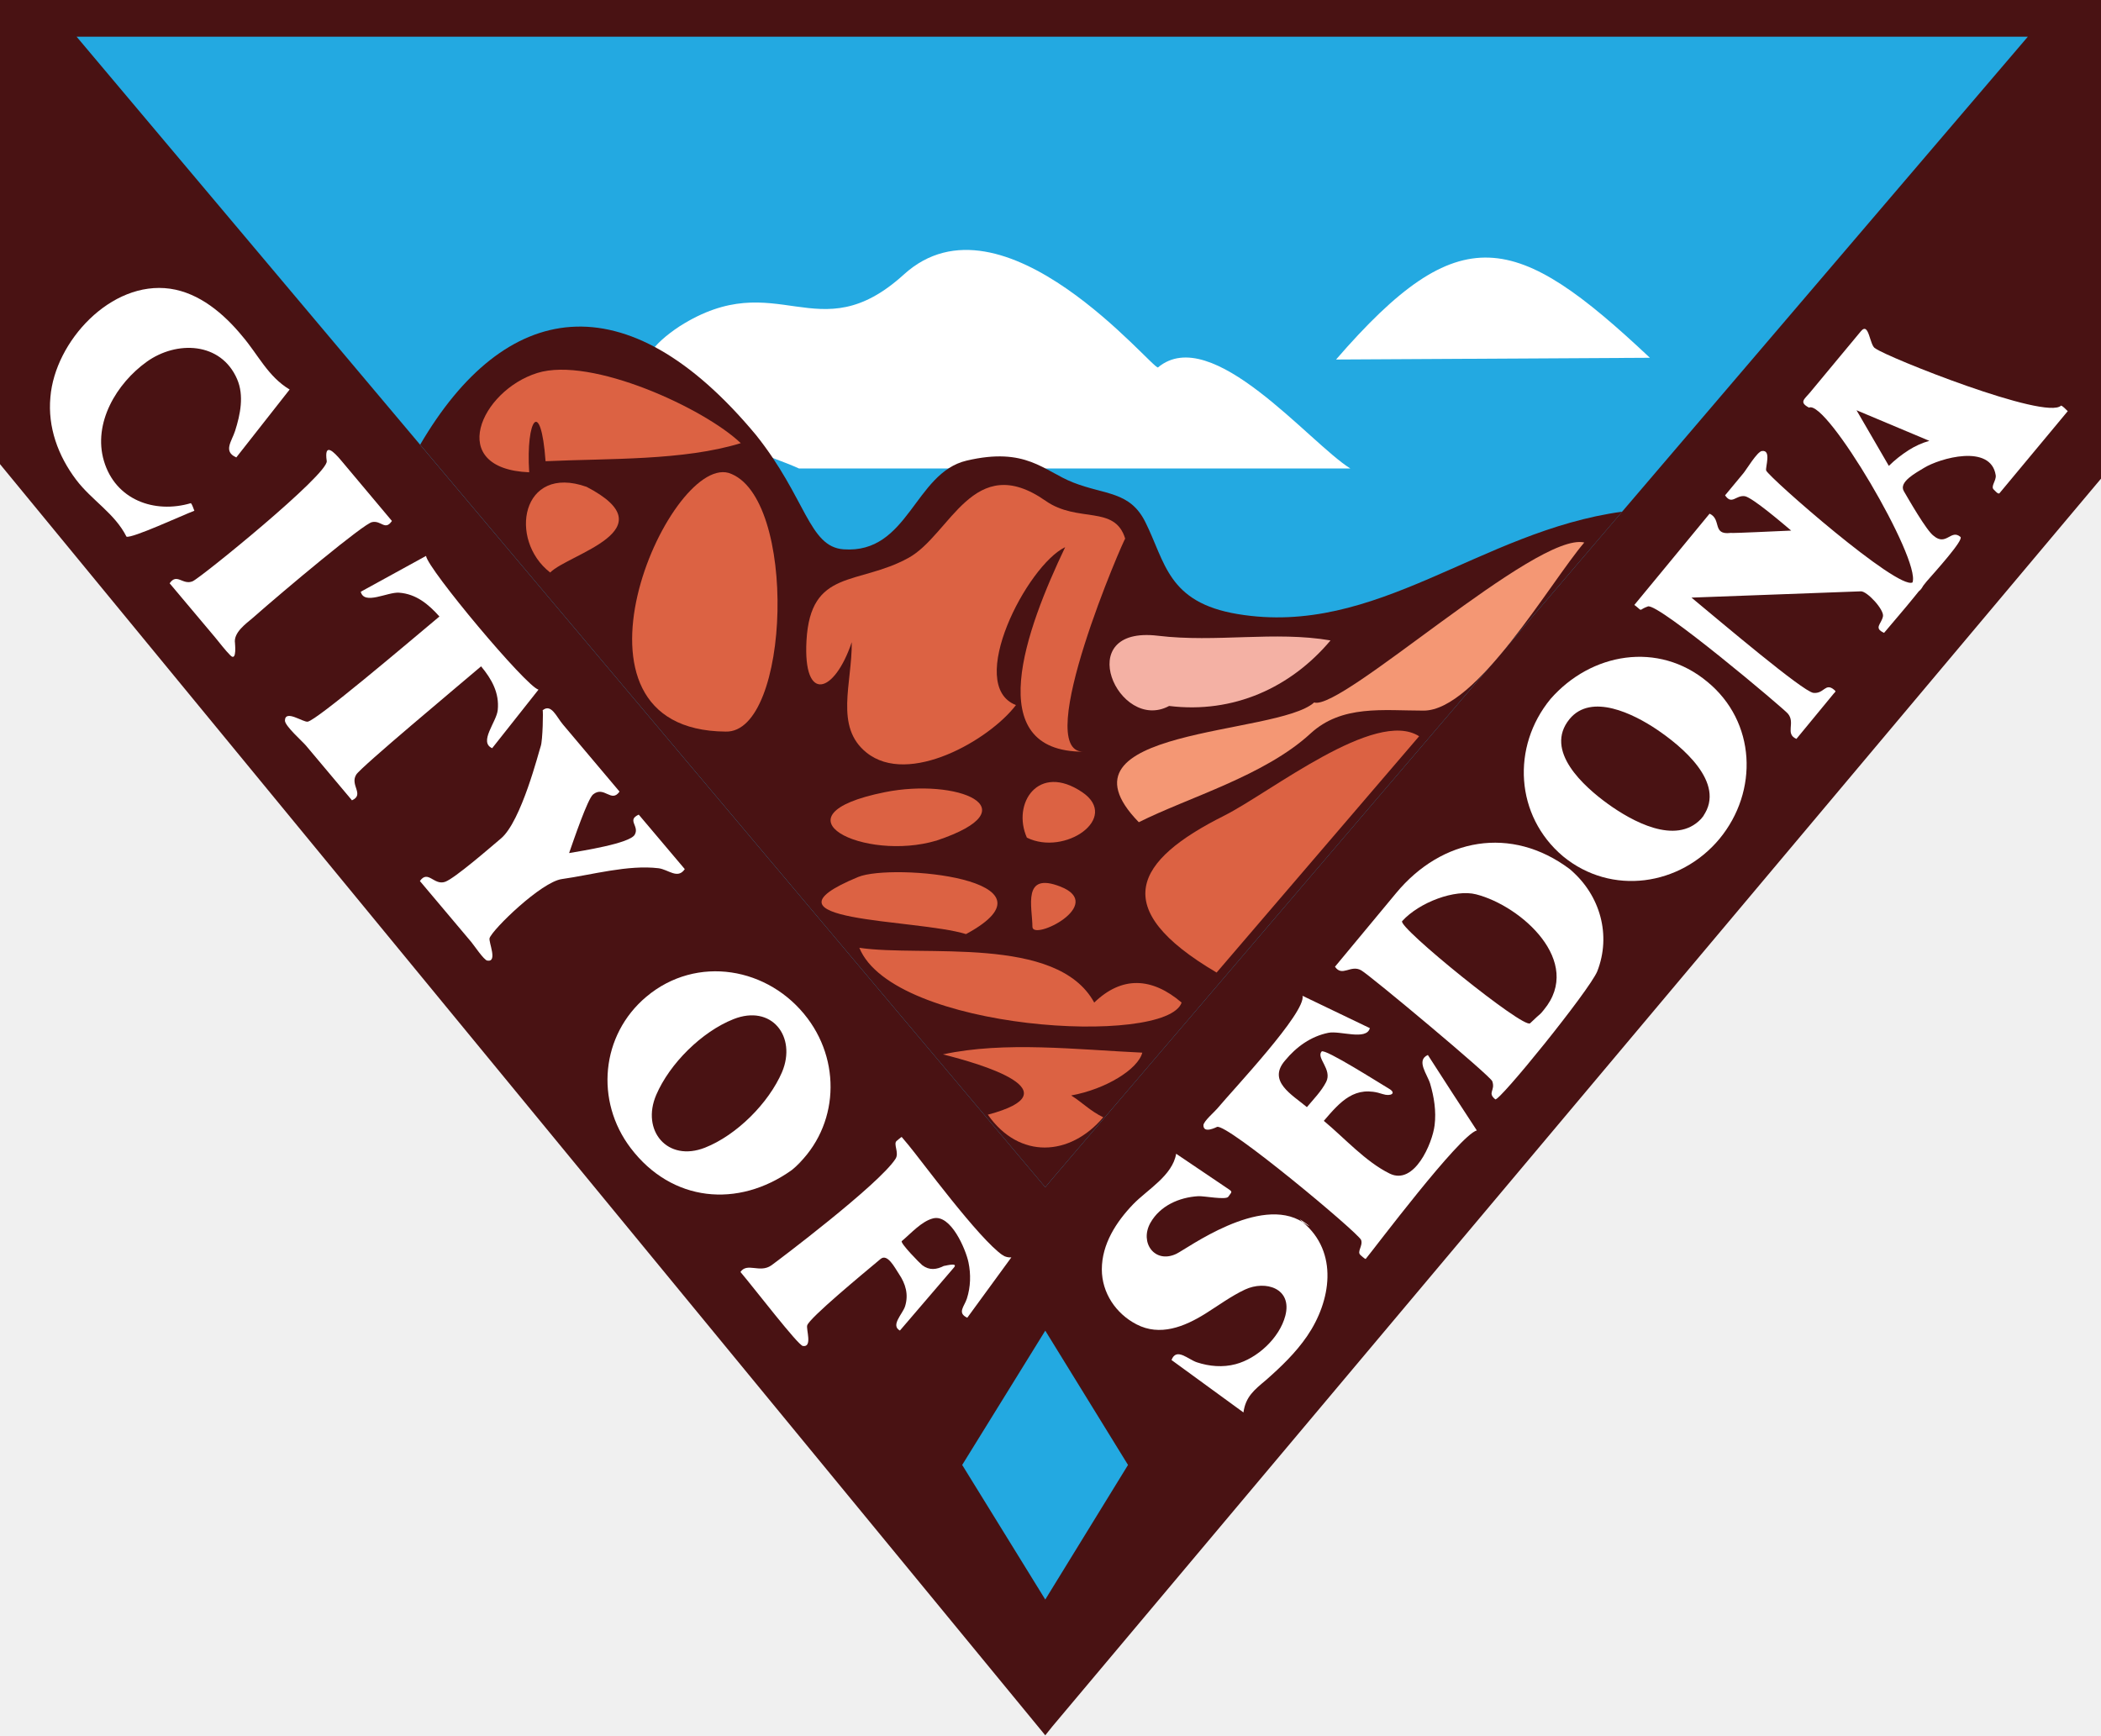
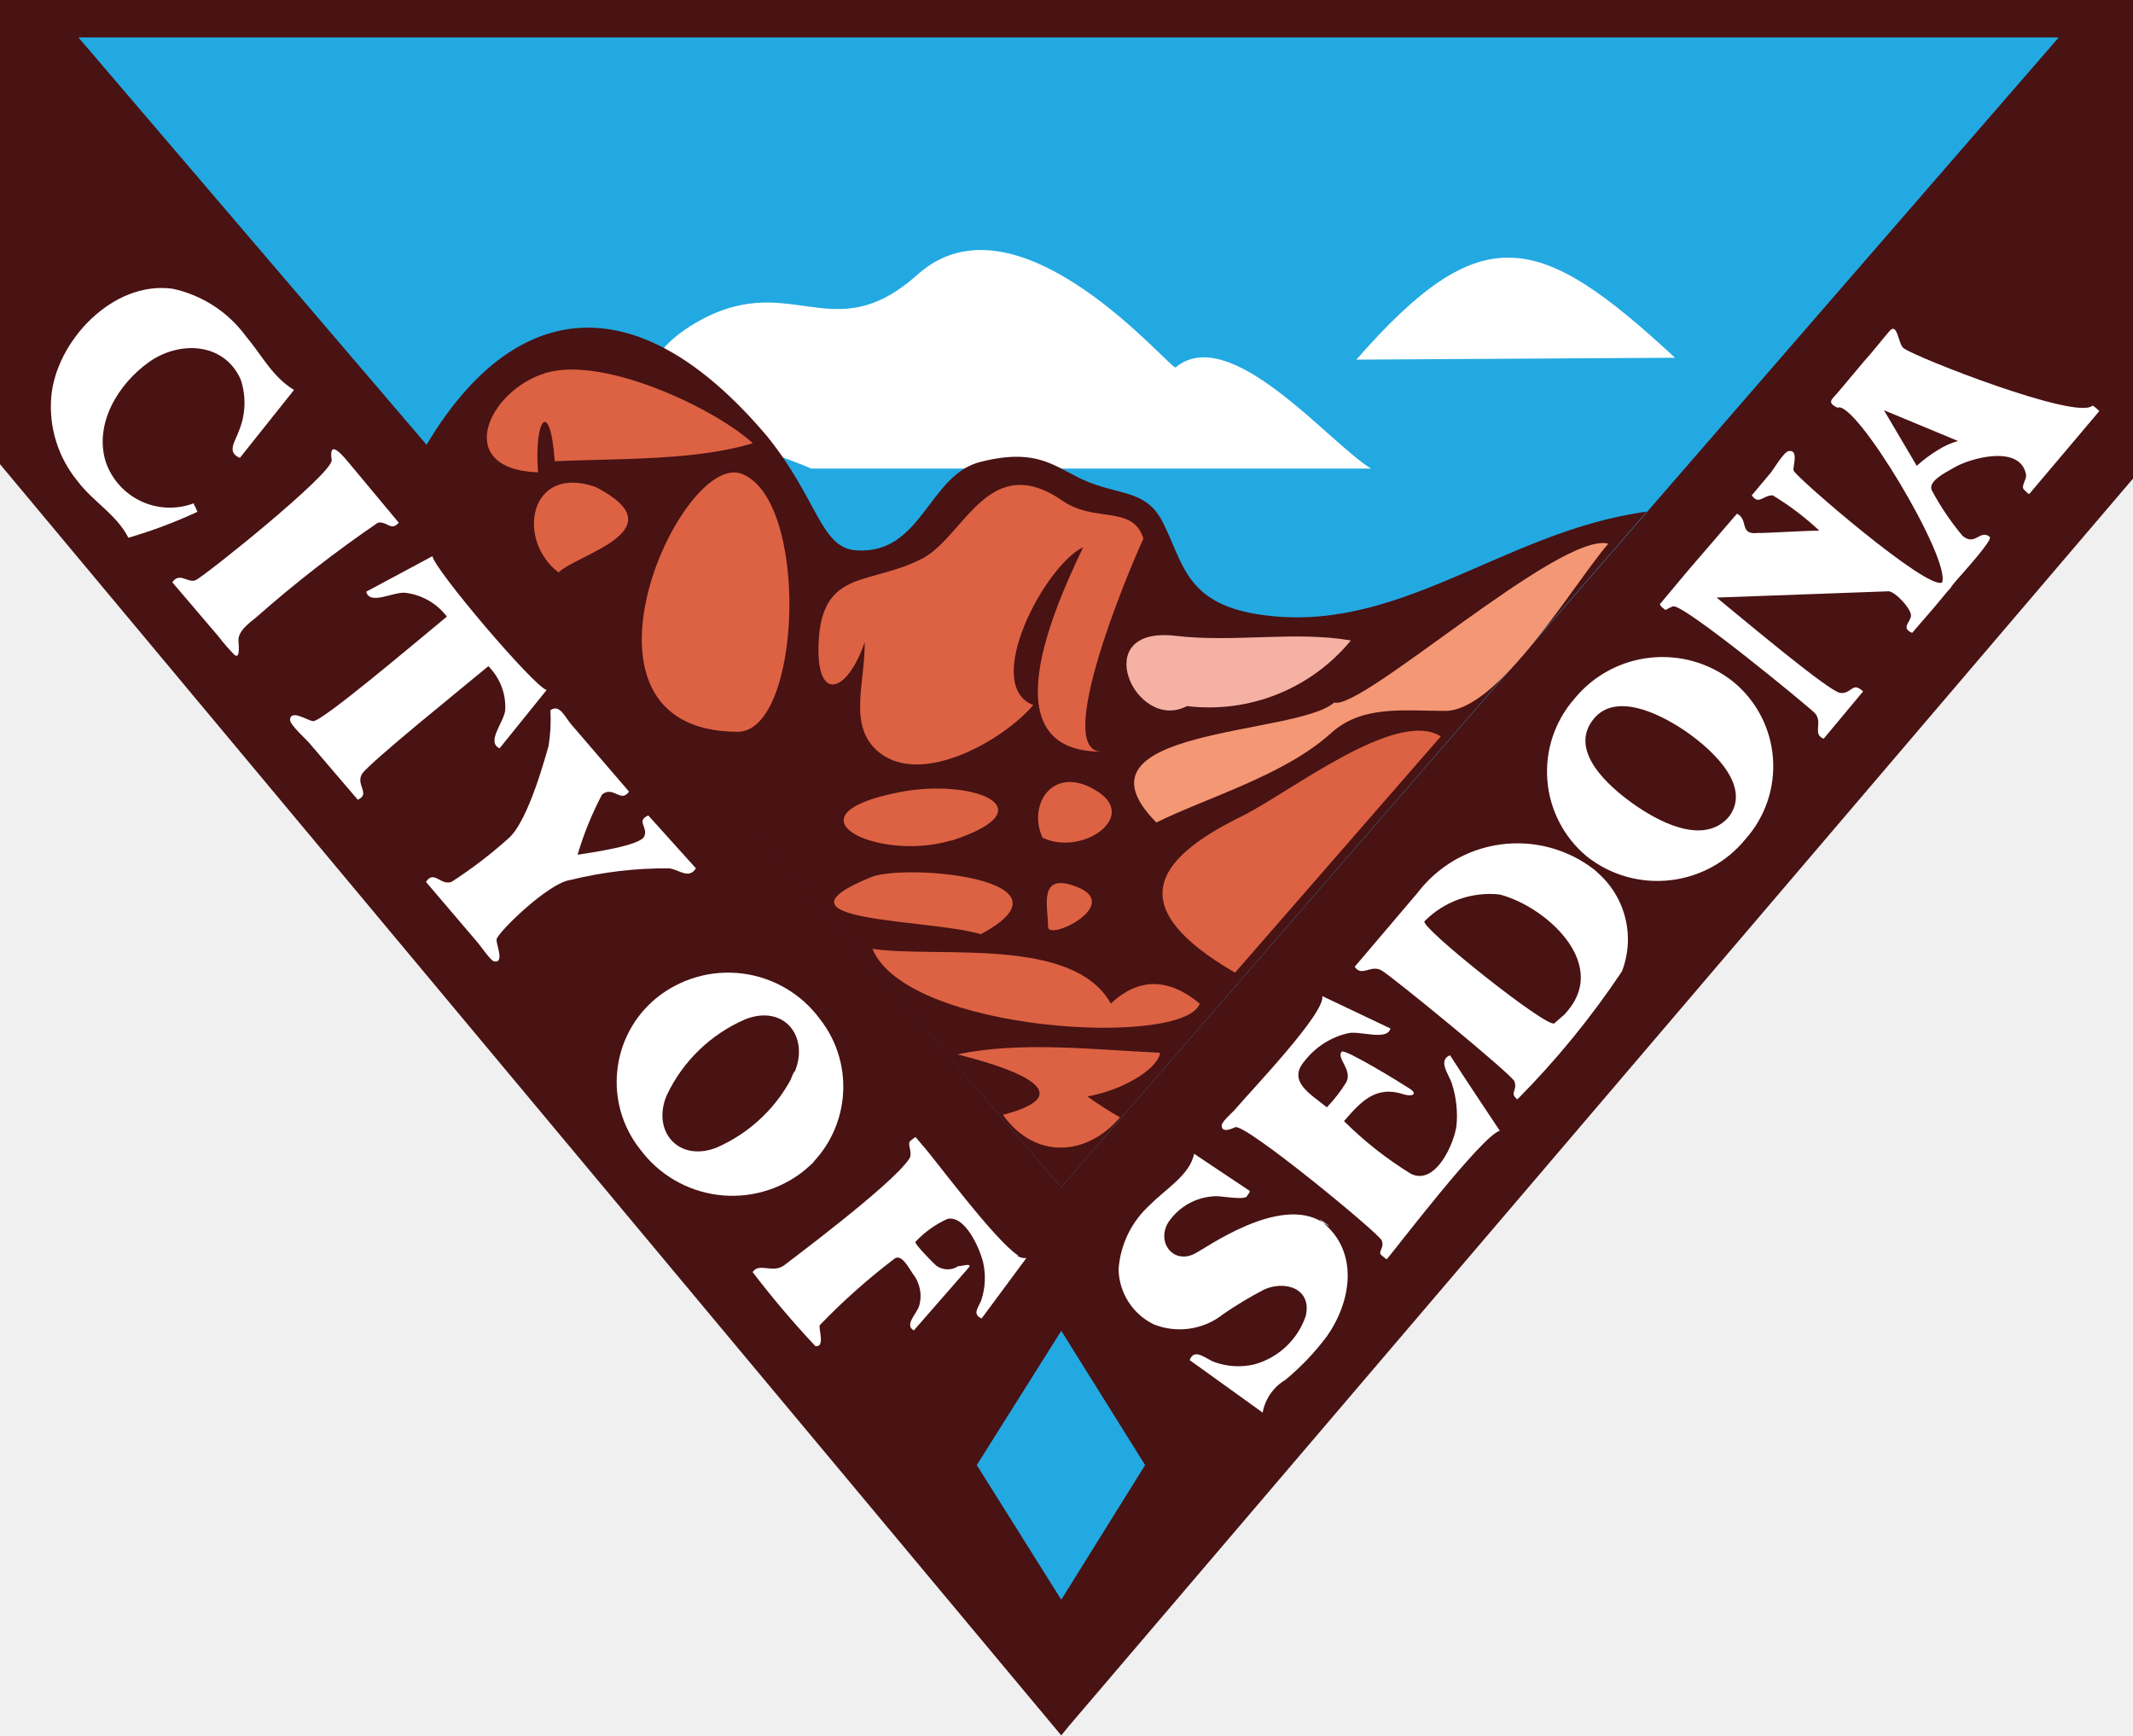
- <svg xmlns="http://www.w3.org/2000/svg" version="1.0" id="Layer_1" x="0px" y="0px" width="101.668px" height="83.985px" viewBox="42.184 0.016 101.668 83.985" enable-background="new 42.184 0.016 101.668 83.985" xml:space="preserve">
-   <g id="Layer_2">
-     <g>
-       <g>
-         <polygon fill="#23A9E1" points="43.242,0.721 92.765,59.071 142.089,1.074    " />
-       </g>
-       <g>
-         <path fill="#FFFFFF" d="M122.023,17.332c-5.062,0.028-10.124,0.056-15.187,0.084C112.837,10.485,115.533,11.226,122.023,17.332L122.023,17.332z" />
-       </g>
-       <g>
-         <path fill="#FFFFFF" d="M80.849,22.69c8.896,0,17.786,0,26.68,0c-1.984-1.233-6.708-7.059-9.308-4.893 c-0.212,0.178-7.505-8.848-12.296-4.499c-4.179,3.799-6.12-0.498-10.857,2.511C69.669,19.379,78.188,21.484,80.849,22.69 L80.849,22.69z" />
-       </g>
-       <path fill="#491213" d="M93.104,0.016h-50.92v22.463l50.581,61.522l0.339-0.424l50.748-60.395V0.016H93.104z M93.104,57.068 l-0.339,0.409L45.892,1.793h47.211h47.208L93.104,57.068z" />
-       <path fill="#491213" d="M92.765,57.477l0.339-0.409L120.68,24.78c-6.913,0.949-11.864,6.077-18.604,4.956 c-3.396-0.564-3.498-2.514-4.47-4.456c-0.746-1.493-1.937-1.303-3.486-1.91c-1.442-0.565-2.277-1.738-5.162-1.061 c-2.528,0.593-2.808,4.518-5.952,4.293c-1.689-0.121-1.812-2.497-4.244-5.539c-6.302-7.571-12.158-6.523-16.247,0.475 L92.765,57.477z" />
-       <g>
-         <polygon fill="#23A9E1" points="88.745,70.916 92.765,64.416 96.769,70.916 92.765,77.43    " />
-       </g>
-       <g>
-         <g>
-           <path fill="#FFFFFF" d="M65.464,32.265c0.513,0.618,0.891,1.284,0.806,2.116c-0.059,0.579-0.936,1.55-0.27,1.846 c0.747-0.945,1.495-1.889,2.242-2.834c-0.603-0.151-5.365-5.848-5.442-6.472c-1.053,0.578-2.106,1.156-3.159,1.734 c0.164,0.661,1.294,0.005,1.854,0.046c0.828,0.06,1.425,0.56,1.953,1.152c-1.729,1.449-5.932,5.017-6.374,5.09 c-0.227,0.036-1.089-0.601-1.102-0.056c-0.006,0.262,0.853,1.014,1.015,1.21c0.743,0.884,1.485,1.769,2.229,2.653 c0.619-0.282-0.11-0.732,0.205-1.243C59.654,37.133,64.323,33.24,65.464,32.265L65.464,32.265z" />
-         </g>
-         <g>
-           <path fill="#FFFFFF" d="M60.191,25.285c0.443-0.095,0.624,0.434,0.958-0.056c-0.815-0.973-1.633-1.945-2.448-2.917 c-0.371-0.442-0.841-0.916-0.706,0.018c0.089,0.63-6.113,5.664-6.493,5.82c-0.479,0.197-0.758-0.417-1.109,0.097 c0.731,0.869,1.461,1.739,2.193,2.608c0.246,0.292,0.477,0.612,0.747,0.882c0.339,0.339,0.208-0.672,0.224-0.585 c-0.091-0.513,0.527-0.948,0.855-1.228C55.956,28.563,59.809,25.336,60.191,25.285z" />
-         </g>
-         <g>
-           <path fill="#FFFFFF" d="M51.42,24.368c-1.768,0.523-3.65-0.164-4.207-2.042c-0.543-1.835,0.614-3.757,2.071-4.801 c1.438-1.032,3.589-0.97,4.373,0.838c0.346,0.799,0.157,1.706-0.095,2.502c-0.16,0.506-0.597,1,0.057,1.289 c0.859-1.096,1.721-2.19,2.581-3.286c-1.056-0.633-1.519-1.683-2.301-2.595c-0.882-1.071-2.063-2.079-3.481-2.284 c-2.87-0.406-5.574,2.556-5.795,5.245c-0.137,1.457,0.374,2.848,1.246,4.001c0.75,0.994,1.867,1.623,2.435,2.754 c0.262,0.095,2.705-1.033,3.286-1.255C51.538,24.623,51.501,24.459,51.42,24.368C50.659,24.594,51.42,24.368,51.42,24.368z" />
-         </g>
-         <g>
-           <path fill="#FFFFFF" d="M90.72,60.777c-1.15-0.768-4.025-4.689-4.573-5.341c-0.107-0.13-0.219-0.261-0.329-0.392 c-0.011-0.015-0.283,0.225-0.246,0.19c-0.173,0.146,0.135,0.573-0.052,0.864c-0.793,1.24-5.758,4.982-6.016,5.163 c-0.556,0.384-1.164-0.159-1.489,0.315c0.719,0.854,2.78,3.543,3.02,3.582c0.479,0.078,0.147-0.814,0.211-1 c0.123-0.369,2.633-2.445,3.549-3.211c0.336-0.281,0.688,0.426,0.888,0.723c0.327,0.484,0.475,1,0.298,1.568 c-0.116,0.37-0.717,0.92-0.25,1.174c0.619-0.723,2.361-2.754,2.613-3.049c0.252-0.293-0.566-0.037-0.469-0.087 c-0.37,0.19-0.719,0.235-1.063-0.028c-0.096-0.07-1.089-1.082-0.99-1.166c0.432-0.36,0.959-0.963,1.518-1.1 c0.862-0.213,1.582,1.516,1.709,2.129c0.121,0.578,0.104,1.186-0.076,1.75c-0.124,0.387-0.487,0.696,0.018,0.93 c0.713-0.974,1.423-1.945,2.132-2.92C90.974,60.88,90.842,60.848,90.72,60.777C90.593,60.692,90.859,60.847,90.72,60.777z" />
-         </g>
-         <g>
-           <path fill="#FFFFFF" d="M80.496,56.646c2.205-1.855,2.481-5.053,0.769-7.339c-1.867-2.489-5.371-3.096-7.804-1.052 c-2.204,1.854-2.489,5.047-0.758,7.325C74.694,58.201,77.902,58.498,80.496,56.646C81.652,55.671,80.397,56.716,80.496,56.646z M80.031,51.893c-0.647,1.51-2.201,3.063-3.732,3.667c-1.818,0.715-3.1-0.827-2.36-2.553c0.65-1.516,2.203-3.057,3.737-3.666 C79.528,48.606,80.742,50.187,80.031,51.893C79.65,52.783,80.102,51.724,80.031,51.893z" />
-         </g>
-         <g>
-           <path fill="#FFFFFF" d="M74.052,42.037c0.475,0.06,0.926,0.55,1.269,0.042c-0.741-0.879-1.483-1.758-2.228-2.637 c-0.595,0.269,0.047,0.549-0.194,0.971c-0.244,0.427-2.56,0.781-3.176,0.89c0.224-0.644,0.896-2.615,1.157-2.835 c0.544-0.445,0.883,0.432,1.283-0.141c-0.915-1.084-1.829-2.169-2.743-3.253c-0.311-0.366-0.56-1.028-0.98-0.68 c0.038-0.031,0.006,1.472-0.089,1.733c-0.086,0.236-0.936,3.638-1.926,4.47c-0.493,0.414-2.237,1.934-2.702,2.097 c-0.541,0.189-0.825-0.598-1.22-0.038c0.83,0.986,1.661,1.971,2.491,2.957c0.125,0.148,0.602,0.863,0.767,0.893 c0.521,0.094,0.06-0.893,0.113-1.086c0.15-0.431,2.5-2.719,3.497-2.859C70.832,42.356,72.571,41.859,74.052,42.037 C74.391,42.079,73.7,41.994,74.052,42.037z" />
-         </g>
-       </g>
-       <g>
-         <path fill="#DC6243" d="M67.792,22.874c-4.043-0.167-2.352-3.954,0.395-4.808c2.611-0.813,8.089,1.717,9.843,3.398 c-2.782,0.855-6.386,0.732-9.446,0.874C68.357,19.218,67.625,20.306,67.792,22.874L67.792,22.874z" />
-       </g>
-       <g>
-         <path fill="#DC6243" d="M68.807,27.724c-2.04-1.579-1.396-5.266,1.763-4.146C74.575,25.662,69.714,26.817,68.807,27.724 C68.807,27.724,68.849,27.682,68.807,27.724z" />
-       </g>
-       <g>
-         <path fill="#DC6243" d="M77.295,35.423c-8.62-0.071-2.792-13.322,0.141-12.521C80.809,23.975,80.431,35.524,77.295,35.423 L77.295,35.423z" />
-       </g>
-       <g>
-         <path fill="#DC6243" d="M83.401,31.094c-0.84,2.501-2.36,2.968-2.191-0.07c0.193-3.503,2.479-2.662,4.93-4.004 c2.04-1.119,3.139-5.214,6.641-2.765c1.562,1.093,3.353,0.179,3.852,1.833c-0.025-0.084-4.545,10.308-2.031,10.308 c-4.961,0-2.772-5.922-0.874-9.899c-1.847,0.885-4.842,6.688-2.382,7.643c-1.281,1.686-5.194,3.945-7.234,2.298 C82.558,35.189,83.418,33.113,83.401,31.094L83.401,31.094z" />
-       </g>
-       <g>
-         <path fill="#DC6243" d="M87.505,40.697c-3.489,1.046-8.122-1.207-2.51-2.34C88.478,37.653,92.182,39.135,87.505,40.697 C87.646,40.655,87.377,40.74,87.505,40.697z" />
-       </g>
-       <g>
-         <path fill="#DC6243" d="M91.875,40.556c-0.736-1.658,0.562-3.635,2.68-2.199C96.402,39.609,93.704,41.463,91.875,40.556 L91.875,40.556z" />
-       </g>
-       <g>
-         <path fill="#DC6243" d="M88.929,45.224c-2.411-0.747-10.537-0.561-5.218-2.764C85.351,41.781,93.865,42.558,88.929,45.224 L88.929,45.224z" />
-       </g>
-       <g>
-         <path fill="#DC6243" d="M92.144,44.871c-0.007-0.96-0.512-2.679,1.354-1.946C95.733,43.804,92.144,45.576,92.144,44.871 C92.144,44.871,92.144,44.702,92.144,44.871z" />
-       </g>
-       <g>
-         <path fill="#DC6243" d="M99.363,48.538c-1.437-1.227-2.891-1.295-4.229,0c-1.795-3.293-8.318-2.19-11.366-2.651 C85.406,49.916,98.632,50.667,99.363,48.538L99.363,48.538z" />
-       </g>
-       <g>
-         <path fill="#DC6243" d="M97.46,50.962c-3.151-0.146-6.671-0.563-9.646,0.084c1.86,0.466,6.396,1.795,2.172,2.918 c1.516,2.168,3.974,2.029,5.584,0.127c-0.654-0.322-1.01-0.719-1.552-1.057C95.69,52.731,97.252,51.767,97.46,50.962 L97.46,50.962z" />
-       </g>
-       <g>
-         <path fill="#DC6243" d="M101.056,47.085c-5.288-3.112-3.95-5.427,0.354-7.586c2.254-1.131,7.323-5.208,9.446-3.85 C107.589,39.461,104.322,43.273,101.056,47.085L101.056,47.085z" />
-       </g>
-       <g>
-         <path fill="#F49774" d="M97.291,39.809c-4.479-4.601,6.688-4.178,8.486-5.796c1.312,0.437,10.769-8.283,13.071-7.741 c-1.655,1.941-5.22,8.136-7.774,8.136c-1.965,0-3.95-0.292-5.473,1.107C103.378,37.563,99.694,38.605,97.291,39.809 L97.291,39.809z" />
-       </g>
-       <g>
-         <path fill="#F4B1A4" d="M98.758,34.183c-2.453,1.319-4.772-3.907-0.537-3.398c2.813,0.338,5.662-0.237,8.348,0.226 C104.642,33.302,101.863,34.564,98.758,34.183L98.758,34.183z" />
-       </g>
-       <g>
-         <g>
-           <path fill="#FFFFFF" d="M111.39,52.466c0.191,0.648,0.299,1.332,0.215,2.009c-0.106,0.873-0.979,2.925-2.173,2.34 c-1.169-0.573-2.194-1.728-3.188-2.552c0.802-0.936,1.507-1.749,2.854-1.295c0.37,0.123,0.688-0.036,0.299-0.262 c-0.404-0.234-3.113-1.965-3.261-1.799c-0.271,0.311,0.528,0.867,0.221,1.473c-0.229,0.447-0.609,0.834-0.932,1.219 c-0.72-0.607-1.923-1.253-1.057-2.256c0.542-0.66,1.25-1.172,2.098-1.342c0.565-0.114,1.841,0.389,2.006-0.225 c-1.087-0.521-2.172-1.044-3.258-1.565c0.177,0.799-3.349,4.525-4.131,5.463c-0.113,0.138-0.658,0.609-0.664,0.798 c-0.009,0.429,0.622,0.097,0.657,0.084c0.485-0.181,6.815,5.108,6.973,5.471c0.1,0.281-0.221,0.574-0.029,0.731 c-0.011-0.01,0.229,0.217,0.253,0.185c0.392-0.468,4.522-5.976,5.374-6.217c-0.794-1.215-1.588-2.431-2.368-3.651 C110.689,51.333,111.26,52.024,111.39,52.466z" />
-         </g>
-         <g>
-           <path fill="#FFFFFF" d="M105.229,59.169c-2.077-1.34-5.596,1.279-6.125,1.531c-1.039,0.491-1.789-0.543-1.251-1.502 c0.469-0.83,1.394-1.234,2.311-1.289c0.276-0.018,1.35,0.197,1.459,0.025c0.13-0.202,0.228-0.221,0.042-0.346 c-0.856-0.578-1.712-1.155-2.567-1.733c-0.176,1.056-1.385,1.728-2.076,2.44c-0.822,0.854-1.52,1.931-1.52,3.156 c0,1.135,0.679,2.143,1.677,2.66c1.136,0.592,2.317,0.116,3.324-0.511c0.627-0.392,1.254-0.856,1.924-1.171 c0.996-0.467,2.304-0.062,1.953,1.27c-0.282,1.073-1.352,2.062-2.405,2.34c-0.616,0.164-1.27,0.109-1.872-0.09 c-0.432-0.142-0.993-0.734-1.229-0.111c1.161,0.847,2.32,1.691,3.481,2.537c0.104-0.76,0.522-1.09,1.086-1.563 c0.735-0.646,1.438-1.319,1.994-2.13C106.593,62.99,106.972,60.621,105.229,59.169z" />
-         </g>
-         <g>
-           <path fill="#FFFFFF" d="M105.229,59.169C106.154,59.767,104.638,58.675,105.229,59.169L105.229,59.169z" />
-         </g>
-         <g>
-           <path fill="#FFFFFF" d="M134.462,21.855C134.455,21.859,134.455,21.859,134.462,21.855L134.462,21.855z" />
-         </g>
-         <g>
-           <path fill="#FFFFFF" d="M141.92,19.645c-0.729,0.729-8.42-2.341-8.982-2.764c-0.29-0.116-0.3-1.321-0.705-0.833 c-0.403,0.488-0.81,0.976-1.216,1.463c-0.418,0.505-0.837,1.009-1.256,1.513c-0.26,0.314-0.537,0.458-0.038,0.72 c0.837-0.419,5.417,7.346,5.008,8.461c-0.725,0.376-6.915-5.057-7.081-5.415c-0.052-0.146,0.273-1.021-0.211-0.945 c-0.229,0.036-0.743,0.896-0.889,1.072c-0.297,0.357-0.592,0.715-0.889,1.072c0.332,0.485,0.517-0.021,0.959,0.042 c0.383,0.077,1.844,1.331,2.24,1.664c-0.725,0.027-2.685,0.131-2.934,0.113c-0.903,0.112-0.422-0.663-1.015-0.931 c-0.76,0.922-1.521,1.843-2.277,2.764c-0.441,0.536-0.885,1.072-1.326,1.607c-0.054,0.065-0.047,0.032,0.05,0.112 c0.33,0.273,0.104,0.168,0.568,0.006c0.506-0.177,6.559,4.931,6.776,5.19c0.377,0.45-0.154,0.975,0.411,1.221 c0.6-0.728,1.197-1.457,1.798-2.184c0.091-0.11,0.141-0.1,0.021-0.198c-0.427-0.353-0.476,0.212-1.002,0.154 c-0.533-0.089-4.395-3.369-5.895-4.61c1.821-0.068,7.291-0.271,8.198-0.304c0.301-0.011,1.14,0.896,1.068,1.216 c-0.081,0.378-0.463,0.558,0.054,0.794c0.479-0.575,0.985-1.149,1.456-1.734l0,0l0.228-0.282 c0.076-0.052,0.146-0.145,0.21-0.265l0.168-0.211c0.425-0.485,1.8-2.006,1.635-2.15c-0.461-0.4-0.685,0.466-1.298-0.054 c-0.348-0.249-1.223-1.788-1.443-2.162c-0.264-0.449,0.608-0.897,0.964-1.119c0.776-0.482,3.247-1.183,3.482,0.348 c0.04,0.258-0.271,0.55-0.084,0.704c0.044,0.037,0.204,0.242,0.27,0.163c0.163-0.197,2.361-2.843,3.301-3.969 C142.146,19.832,142.037,19.69,141.92,19.645z M134.546,21.801C134.623,21.752,134.699,21.703,134.546,21.801 c-0.051,0.032-0.074,0.047-0.084,0.054c0.014-0.008,0.047-0.03,0.082-0.052c-0.345,0.22-0.668,0.473-0.958,0.761 c-0.521-0.897-1.044-1.795-1.564-2.693c1.178,0.491,2.353,0.985,3.524,1.481C135.192,21.45,134.855,21.605,134.546,21.801z" />
-         </g>
-         <g>
-           <path fill="#FFFFFF" d="M124.801,33.012c-2.375-1.979-5.63-1.404-7.586,0.832c-1.903,2.312-1.712,5.663,0.604,7.615 c2.34,1.926,5.671,1.438,7.572-0.846C127.29,38.31,127.16,34.945,124.801,33.012z M124.52,39.626 c-0.019,0.02-0.024,0.027-0.025,0.027c-1.232,1.292-3.358,0.096-4.506-0.731c-1.146-0.829-3.11-2.57-1.855-4.104 c1.056-1.287,3.124-0.231,4.191,0.482c1.199,0.803,3.411,2.596,2.275,4.216C124.674,39.426,124.726,39.368,124.52,39.626z" />
-         </g>
-         <g>
-           <path fill="#FFFFFF" d="M124.801,33.012C125.972,33.971,124.548,32.801,124.801,33.012L124.801,33.012z" />
-         </g>
-         <g>
-           <path fill="#FFFFFF" d="M124.492,39.653c0.009-0.01,0.018-0.018,0.025-0.027c0.029-0.037,0.057-0.073,0.08-0.11 C124.549,39.577,124.488,39.653,124.492,39.653z" />
-         </g>
-         <g>
-           <path fill="#FFFFFF" d="M118.209,42.136c0.111,0.094,0.272,0.224-0.063-0.057c-2.835-2.127-6.193-1.504-8.401,1.157 c-0.988,1.189-1.977,2.378-2.961,3.567c0.351,0.512,0.763-0.118,1.272,0.176c0.437,0.25,6.244,5.101,6.339,5.366 c0.164,0.458-0.255,0.548,0.145,0.875c0.172,0.143,4.536-5.245,4.935-6.191C120.164,45.274,119.614,43.351,118.209,42.136z M116.891,48.89c-0.24,0.296-0.044,0.054-0.665,0.65c-0.306,0.293-6.438-4.675-6.191-4.944c0.835-0.918,2.566-1.556,3.576-1.297 C115.801,43.859,118.824,46.559,116.891,48.89z" />
-         </g>
-       </g>
-     </g>
-   </g>
+ <svg xmlns="http://www.w3.org/2000/svg" width="102" height="83" viewBox="0 0 102 83">
+   <defs />
+   <path fill="#23a9e1" d="M1.06.7l49.69 57.66 49.48-57.31L1.06.7z" />
+   <path fill="#fff" d="M80.1 17.11l-15.24.09c6-6.85 8.73-6.12 15.24-.09zM38.79 22.41h26.77c-2-1.22-6.73-7-9.34-4.84-.21.18-7.53-8.74-12.34-4.44-4.19 3.75-6.14-.5-10.89 2.48-5.42 3.53 3.13 5.61 5.8 6.8z" />
+   <path fill="#491213" d="M51.09 0H0v22.2L50.75 83l.34-.42L102 22.89V0zm0 56.38l-.34.41-47-55h94.7z" />
+   <path fill="#491213" d="M50.75 56.79l.34-.41 27.66-31.91c-6.93.94-11.9 6-18.66 4.9-3.41-.56-3.51-2.48-4.49-4.4-.75-1.48-1.94-1.29-3.49-1.89s-2.29-1.72-5.18-1c-2.54.59-2.82 4.47-6 4.24-1.7-.12-1.82-2.46-4.26-5.47-6.33-7.48-12.2-6.45-16.3.47z" />
+   <path fill="#23a9e1" d="M46.71 70.07l4.04-6.42 4.01 6.42-4.01 6.44-4.04-6.44z" />
+   <path fill="#fff" d="M23.36 31.87a2.75 2.75 0 01.8 2.09c-.05.57-.93 1.53-.27 1.83L26.14 33c-.6-.15-5.38-5.78-5.46-6.4l-3.17 1.7c.17.66 1.3 0 1.86.05a2.93 2.93 0 012 1.14c-1.73 1.43-5.95 5-6.39 5-.23 0-1.09-.6-1.11-.06 0 .26.86 1 1 1.2l2.24 2.62c.62-.28-.11-.72.2-1.23s4.92-4.22 6.07-5.18zM18.07 25c.44-.09.62.43 1 0l-2.5-3c-.37-.43-.84-.9-.71 0 .09.62-6.13 5.6-6.51 5.75s-.76-.41-1.11.1l2.2 2.58a10.15 10.15 0 00.75.87c.34.33.2-.67.22-.58-.09-.51.53-.94.86-1.21a59.09 59.09 0 015.8-4.51zM9.27 24.07a3.24 3.24 0 01-4.22-2c-.55-1.82.61-3.71 2.07-4.75s3.6-.95 4.39.83a3.51 3.51 0 01-.09 2.47c-.17.5-.6 1 .05 1.28l2.59-3.25C13 18 12.54 17 11.75 16.07a5.87 5.87 0 00-3.49-2.26c-2.88-.4-5.59 2.53-5.81 5.18A5.61 5.61 0 003.7 23c.75 1 1.87 1.6 2.44 2.72a23.64 23.64 0 003.3-1.24 2 2 0 00-.17-.36zM48.69 60.05c-1.15-.76-4-4.64-4.58-5.28l-.33-.39a2.26 2.26 0 00-.25.19c-.17.14.14.57-.05.85-.8 1.23-5.78 4.93-6 5.11-.56.38-1.17-.16-1.49.31a45.54 45.54 0 003 3.54c.48.08.15-.81.21-1a30.94 30.94 0 013.56-3.17c.34-.28.69.42.89.71a1.71 1.71 0 01.3 1.55c-.12.37-.72.91-.25 1.16l2.62-3c.25-.29-.57 0-.47-.09a.93.93 0 01-1.07 0c-.09-.07-1.09-1.07-1-1.15a4.78 4.78 0 011.52-1.09c.87-.21 1.59 1.5 1.72 2.11a3.39 3.39 0 01-.08 1.73c-.12.38-.49.69 0 .92l2.14-2.89a.73.73 0 01-.41-.09c-.1-.08.16.04.02-.03zM38.44 56a5.24 5.24 0 00.77-7.26 5.45 5.45 0 00-7.83-1 5.19 5.19 0 00-.76 7.24A5.49 5.49 0 0038.44 56c1.16-1-.1 0 0 0zM38 51.27a7.41 7.41 0 01-3.74 3.62c-1.83.71-3.11-.81-2.37-2.52a7.39 7.39 0 013.75-3.62c1.86-.73 3.07.83 2.36 2.52-.41.88 0-.17 0 0zM32 41.53c.48.06.93.54 1.28 0L31 39c-.6.27 0 .55-.19 1s-2.57.78-3.19.88A15.7 15.7 0 0128.79 38c.55-.44.89.43 1.29-.14l-2.76-3.21c-.31-.36-.56-1-1-.68a7.82 7.82 0 01-.09 1.72c-.08.23-.94 3.59-1.93 4.42a21.71 21.71 0 01-2.71 2.07c-.54.18-.83-.59-1.22 0l2.49 2.92c.13.15.61.86.77.88.53.1.06-.88.12-1.07.15-.42 2.51-2.69 3.51-2.82a19.11 19.11 0 014.74-.56z" />
+   <path fill="#dc6243" d="M25.69 22.59c-4.05-.17-2.36-3.91.4-4.75s8.11 1.7 9.91 3.36c-2.79.84-6.4.72-9.47.86-.23-3.08-1-2-.8.53zM26.71 27.38c-2.05-1.56-1.4-5.2 1.77-4.09 4 2.06-.86 3.2-1.77 4.09zM35.23 35c-8.65-.07-2.81-13.16.14-12.37 3.38 1.06 3 12.47-.14 12.37zM41.35 30.71c-.84 2.48-2.37 2.94-2.2-.07.2-3.46 2.49-2.63 5-3.95 2-1.11 3.15-5.16 6.66-2.74 1.57 1.08 3.37.18 3.87 1.82 0-.09-4.56 10.18-2 10.18-5 0-2.78-5.85-.88-9.78-1.85.88-4.86 6.61-2.39 7.55-1.41 1.67-5.3 3.9-7.35 2.28-1.55-1.23-.69-3.28-.71-5.28zM45.47 40.2C42 41.24 37.32 39 43 37.89c3.5-.69 7.21.77 2.52 2.31.09-.04-.18.05-.05 0zM49.85 40.06c-.74-1.63.57-3.59 2.69-2.17 1.86 1.24-.85 3.07-2.69 2.17zM46.9 44.68c-2.42-.74-10.57-.56-5.24-2.73 1.65-.67 10.19.09 5.24 2.73zM50.12 44.33c0-.95-.51-2.65 1.36-1.92 2.24.86-1.36 2.62-1.36 1.92zM57.37 48c-1.45-1.21-2.9-1.28-4.25 0-1.8-3.25-8.34-2.16-11.4-2.62 1.64 4 14.91 4.73 15.65 2.62zM55.46 50.35c-3.16-.15-6.7-.56-9.68.08 1.87.46 6.42 1.78 2.18 2.89 1.52 2.14 4 2 5.6.12a16.89 16.89 0 01-1.56-1c1.68-.3 3.25-1.26 3.46-2zM59.06 46.52c-5.3-3.08-4-5.37.36-7.5 2.26-1.12 7.35-5.15 9.48-3.8l-9.84 11.3z" />
+   <path fill="#f49774" d="M55.29 39.33c-4.5-4.55 6.71-4.13 8.51-5.73 1.32.4 10.8-8.19 13.11-7.6-1.66 1.92-5.23 8-7.8 8-2 0-4-.29-5.49 1.09-2.23 2-5.92 3.06-8.33 4.25z" />
+   <path fill="#f4b1a4" d="M56.76 33.77c-2.46 1.3-4.79-3.86-.54-3.36 2.82.33 5.68-.24 8.38.22a8.78 8.78 0 01-7.84 3.14z" />
+   <path fill="#fff" d="M69.43 51.83a5 5 0 01.22 2c-.11.86-1 2.89-2.18 2.31a17.58 17.58 0 01-3.2-2.52c.8-.92 1.51-1.73 2.86-1.28.37.12.69 0 .3-.26s-3.12-1.94-3.27-1.78c-.27.31.53.86.22 1.46a7.14 7.14 0 01-.93 1.2c-.72-.6-1.93-1.23-1.06-2.22a3.66 3.66 0 012.1-1.33c.57-.11 1.85.38 2-.22l-3.26-1.55c.17.79-3.36 4.47-4.15 5.4-.11.14-.66.6-.66.79 0 .42.62.09.65.08.49-.18 6.84 5.05 7 5.41s-.22.56 0 .72c0 0 .23.21.25.18.4-.46 4.54-5.9 5.4-6.14-.8-1.2-1.6-2.4-2.38-3.61-.61.25-.04.93.09 1.36zM63.25 58.46c-2.08-1.33-5.61 1.26-6.14 1.51-1 .49-1.8-.53-1.26-1.48a2.82 2.82 0 012.32-1.28c.28 0 1.35.2 1.46 0s.23-.22 0-.34l-2.53-1.69c-.18 1-1.39 1.71-2.08 2.42a4.58 4.58 0 00-1.53 3.11 3 3 0 001.68 2.63 3.35 3.35 0 003.34-.5 19 19 0 011.93-1.16c1-.46 2.31-.06 2 1.26A3.6 3.6 0 0160 65.25a3.34 3.34 0 01-1.88-.09c-.44-.14-1-.73-1.23-.11l3.49 2.51A2.3 2.3 0 0161.46 66a12.05 12.05 0 002-2.1c1.16-1.66 1.54-4.01-.21-5.44zM63.25 58.46c.93.59-.59-.49 0 0zM100.06 19.4c-.73.72-8.45-2.31-9-2.73-.29-.12-.3-1.31-.71-.83s-.81 1-1.22 1.45l-1.26 1.5c-.26.31-.54.45 0 .71.84-.42 5.44 7.26 5 8.36-.73.37-6.94-5-7.1-5.35-.06-.15.27-1-.22-.94-.23 0-.74.89-.89 1.06l-.89 1.06c.33.48.52 0 1 0A13.27 13.27 0 0187 25.38c-.73 0-2.69.13-2.94.11-.91.11-.43-.66-1-.92l-2.35 2.73-1.33 1.59c0 .06 0 0 .05.11.33.27.11.17.57 0s6.58 4.87 6.8 5.12c.38.45-.15 1 .41 1.21L89 33.18c.09-.11.14-.1 0-.19-.43-.35-.48.21-1 .15s-4.41-3.33-5.91-4.56l8.22-.3c.31 0 1.15.89 1.07 1.21s-.46.55.06.78c.48-.57 1-1.14 1.46-1.71l.23-.28a1 1 0 00.21-.26l.17-.21c.42-.48 1.8-2 1.64-2.13-.46-.39-.69.46-1.3-.05a12.76 12.76 0 01-1.45-2.14c-.27-.44.61-.88 1-1.1.77-.48 3.25-1.17 3.49.34 0 .26-.27.54-.09.7s.21.24.27.16l3.32-3.93c-.1-.08-.21-.22-.33-.26zm-7.4 2.13h-.08.08a6.35 6.35 0 00-1 .75l-1.57-2.66 3.54 1.47a3.64 3.64 0 00-.97.44zM82.89 32.61a5.44 5.44 0 00-7.61.82 5.28 5.28 0 00.6 7.53 5.44 5.44 0 007.6-.84 5.23 5.23 0 00-.59-7.51zm-.29 6.54c-1.24 1.28-3.37.1-4.52-.72s-3.12-2.54-1.86-4.06c1.06-1.27 3.13-.22 4.2.48s3.42 2.57 2.29 4.17z" />
+   <path fill="#fff" d="M82.58 39.17l.08-.11a.7.7 0 00-.08.11zM76.27 41.63c.11.09.28.22-.06-.06a6 6 0 00-8.43 1.14l-3 3.53c.35.5.77-.12 1.28.17s6.26 5 6.36 5.31c.16.45-.26.54.14.86a41 41 0 005-6.12 4.24 4.24 0 00-1.29-4.83zM75 48.3c-.24.29 0 .05-.67.64-.3.29-6.46-4.62-6.21-4.88a4.39 4.39 0 013.59-1.28c2.15.55 5.18 3.22 3.29 5.52z" />
</svg>
